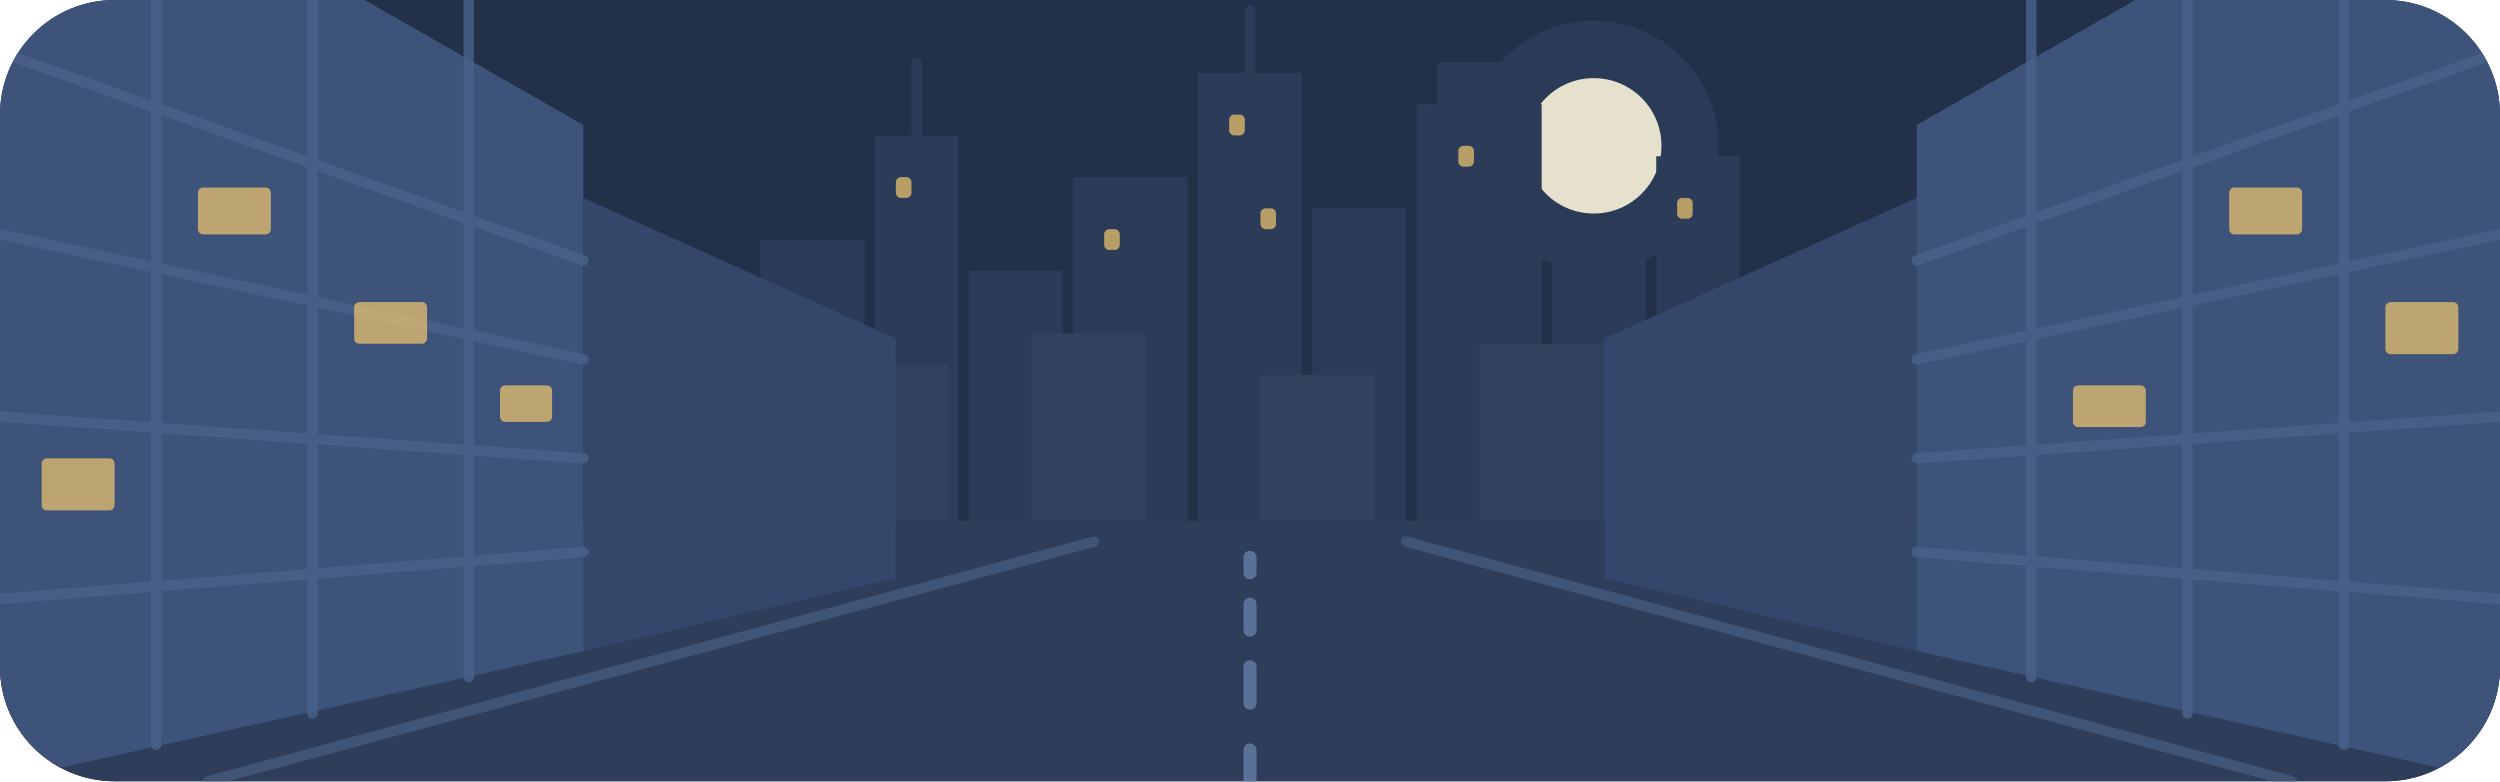
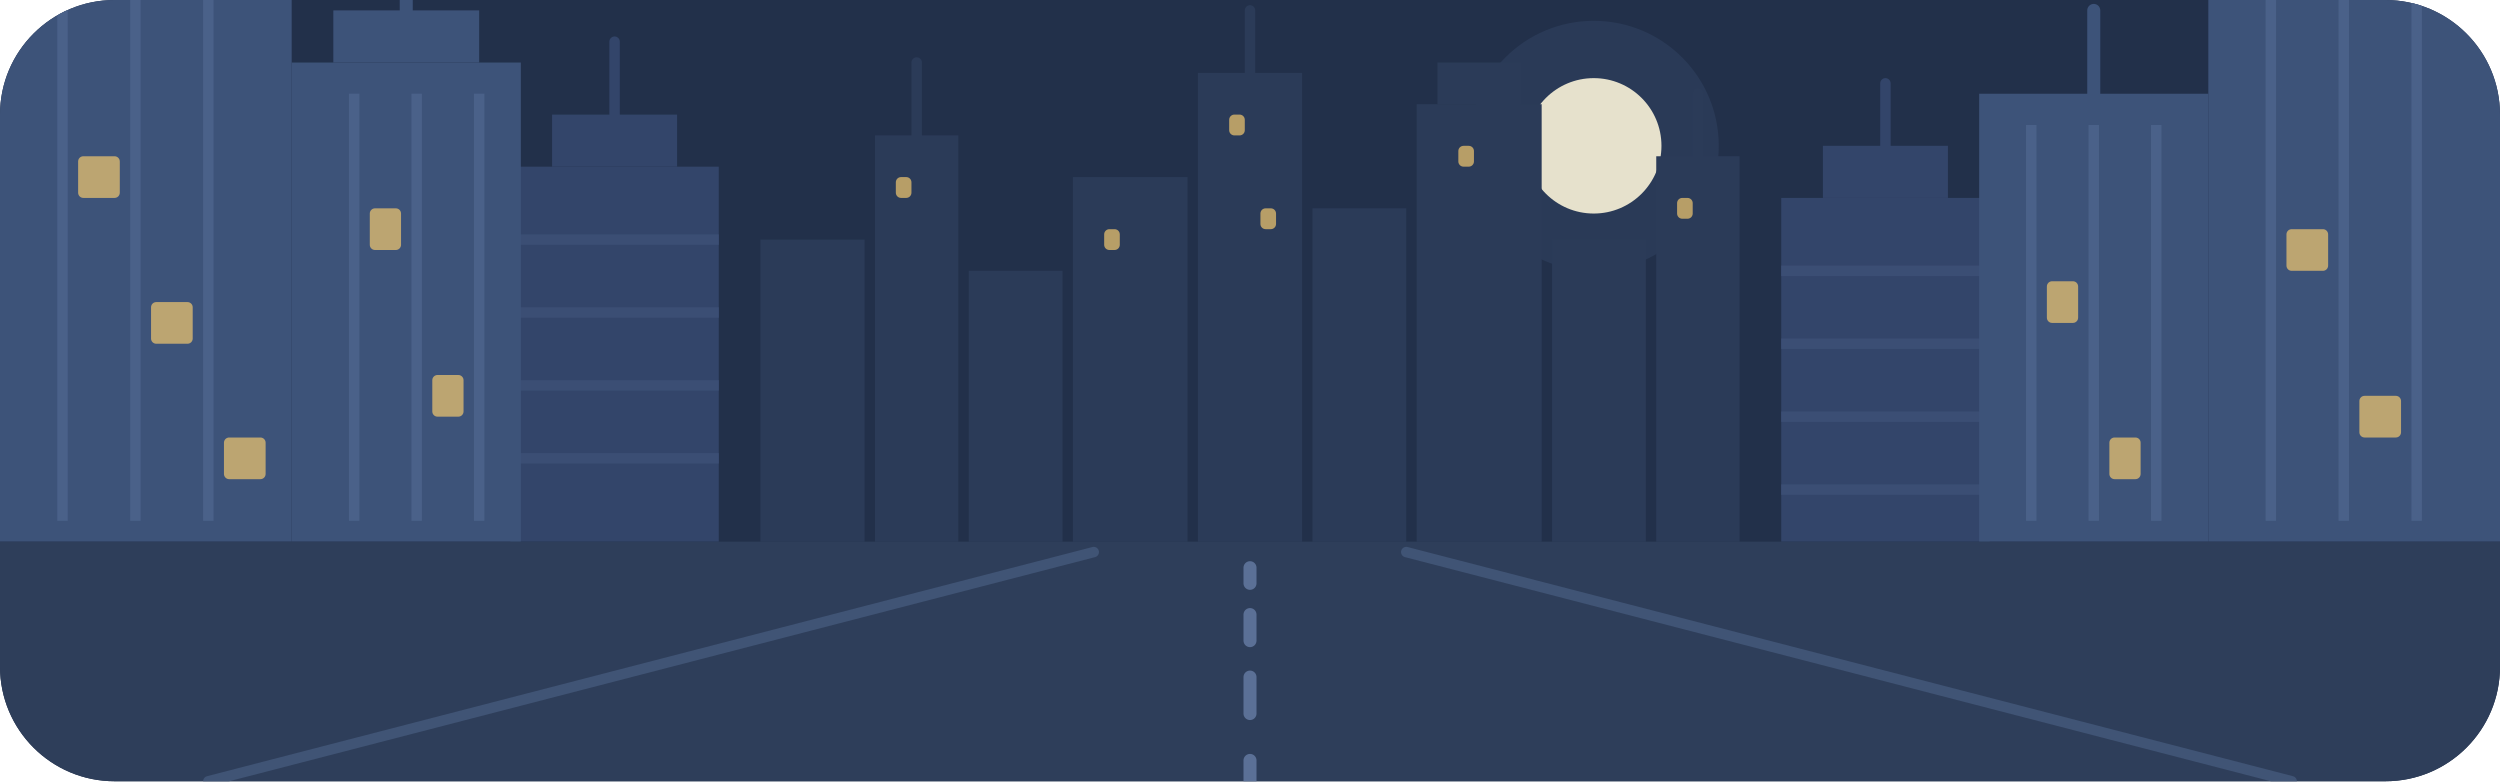
<svg xmlns="http://www.w3.org/2000/svg" viewBox="0 0 480 150" role="img" aria-label="Downtown Flow city street artwork">
  <defs>
    <clipPath id="downtown-flow-frame">
      <rect width="480" height="150" rx="22" />
    </clipPath>
  </defs>
  <g clip-path="url(#downtown-flow-frame)">
    <rect width="480" height="150" fill="#22304A" />
    <circle cx="306" cy="28" r="24" fill="#2A3A57" />
    <circle cx="306" cy="28" r="13" fill="#E6E1CC" />
    <g fill="#2B3B58">
      <rect x="146" y="46" width="20" height="58" />
      <rect x="168" y="26" width="16" height="78" />
      <rect x="186" y="52" width="18" height="52" />
      <rect x="206" y="34" width="22" height="70" />
      <rect x="230" y="14" width="20" height="90" />
      <rect x="252" y="40" width="18" height="64" />
      <rect x="272" y="20" width="24" height="84" />
      <rect x="276" y="12" width="16" height="8" />
      <rect x="298" y="46" width="18" height="58" />
      <rect x="318" y="30" width="16" height="74" />
    </g>
    <path d="M176 26V12M240 14V2M326 30V18" fill="none" stroke="#2B3B58" stroke-linecap="round" stroke-width="2" />
-     <g fill="#31425F">
-       <rect x="158" y="70" width="24" height="34" />
-       <rect x="198" y="64" width="22" height="40" />
-       <rect x="242" y="72" width="22" height="32" />
-       <rect x="284" y="66" width="24" height="38" />
-       <rect x="312" y="74" width="18" height="30" />
+     <g fill="#33456A">
+       <rect x="98" y="32" width="40" height="72" />
+       <rect x="106" y="22" width="24" height="10" />
+       <rect x="342" y="38" width="40" height="66" />
+       <rect x="350" y="28" width="24" height="10" />
    </g>
-     <path d="M0 100h480v50H0z" fill="#2E3E5A" />
-     <path d="M112 38 172 65V111L112 125z" fill="#34476A" />
-     <path d="M368 38 308 65V111L368 125z" fill="#34476A" />
-     <path d="M0-40 112 24V125L0 150z" fill="#3D5379" />
-     <path d="M480-40 368 24V125L480 150z" fill="#3D5379" />
-     <g fill="none" stroke="#4A6189" stroke-linecap="round" stroke-width="2" opacity=".8">
-       <path d="M0 10 112 50M0 45 112 69M0 80 112 88M0 115 112 106" />
-       <path d="M480 10 368 50M480 45 368 69M480 80 368 88M480 115 368 106" />
-       <path d="M30 0v143M60 0v137M90 0v130M450 0v143M420 0v137M390 0v130" />
+     <path d="M118 22V8M362 28V16" fill="none" stroke="#33456A" stroke-linecap="round" stroke-width="2" />
+     <path d="M98 46h40M98 60h40M98 74h40M98 88h40M342 52h40M342 66h40M342 80h40M342 94h40" fill="none" stroke="#3B4E74" stroke-width="2" />
+     <g fill="#3D5379">
+       <rect x="0" y="-10" width="56" height="114" />
+       <rect x="56" y="12" width="44" height="92" />
+       <rect x="64" y="2" width="28" height="10" />
+       <rect x="424" y="-10" width="56" height="114" />
+       <rect x="380" y="18" width="44" height="86" />
    </g>
+     <path d="M78 2V-12M402 18V2" fill="none" stroke="#3D5379" stroke-linecap="round" stroke-width="2.5" />
+     <path d="M12 0v100M26 0v100M40 0v100M68 18v82M80 18v82M92 18v82M436 0v100M450 0v100M464 0v100M390 24v76M402 24v76M414 24v76" fill="none" stroke="#4A6189" stroke-width="2" />
    <g fill="#F2C76E" opacity=".7">
-       <rect x="38" y="36" width="14" height="9" rx="1" />
-       <rect x="68" y="58" width="14" height="8" rx="1" />
-       <rect x="8" y="88" width="14" height="10" rx="1" />
-       <rect x="96" y="74" width="10" height="7" rx="1" />
-       <rect x="428" y="36" width="14" height="9" rx="1" />
-       <rect x="398" y="74" width="14" height="8" rx="1" />
-       <rect x="458" y="58" width="14" height="10" rx="1" />
+       <rect x="15" y="30" width="8" height="8" rx="1" />
+       <rect x="29" y="58" width="8" height="8" rx="1" />
+       <rect x="43" y="84" width="8" height="8" rx="1" />
+       <rect x="71" y="40" width="6" height="8" rx="1" />
+       <rect x="83" y="72" width="6" height="8" rx="1" />
+       <rect x="439" y="44" width="8" height="8" rx="1" />
+       <rect x="453" y="76" width="8" height="8" rx="1" />
+       <rect x="393" y="54" width="6" height="8" rx="1" />
+       <rect x="405" y="84" width="6" height="8" rx="1" />
      <rect x="172" y="34" width="3" height="4" rx="1" />
      <rect x="236" y="22" width="3" height="4" rx="1" />
      <rect x="242" y="40" width="3" height="4" rx="1" />
      <rect x="280" y="28" width="3" height="4" rx="1" />
      <rect x="212" y="44" width="3" height="4" rx="1" />
      <rect x="322" y="38" width="3" height="4" rx="1" />
    </g>
-     <path d="M40 150 210 104M440 150 270 104" fill="none" stroke="#405475" stroke-linecap="round" stroke-width="2" />
-     <path d="M240 107v3m0 6v5m0 7v7m0 9v10" fill="none" stroke="#5B7096" stroke-linecap="round" stroke-width="2.5" />
+     <path d="M0 104h480v46H0z" fill="#2E3E5A" />
+     <path d="M40 150 210 106M440 150 270 106" fill="none" stroke="#405475" stroke-linecap="round" stroke-width="2" />
+     <path d="M240 109v3m0 6v5m0 7v7m0 9v10" fill="none" stroke="#5B7096" stroke-linecap="round" stroke-width="2.5" />
  </g>
</svg>
